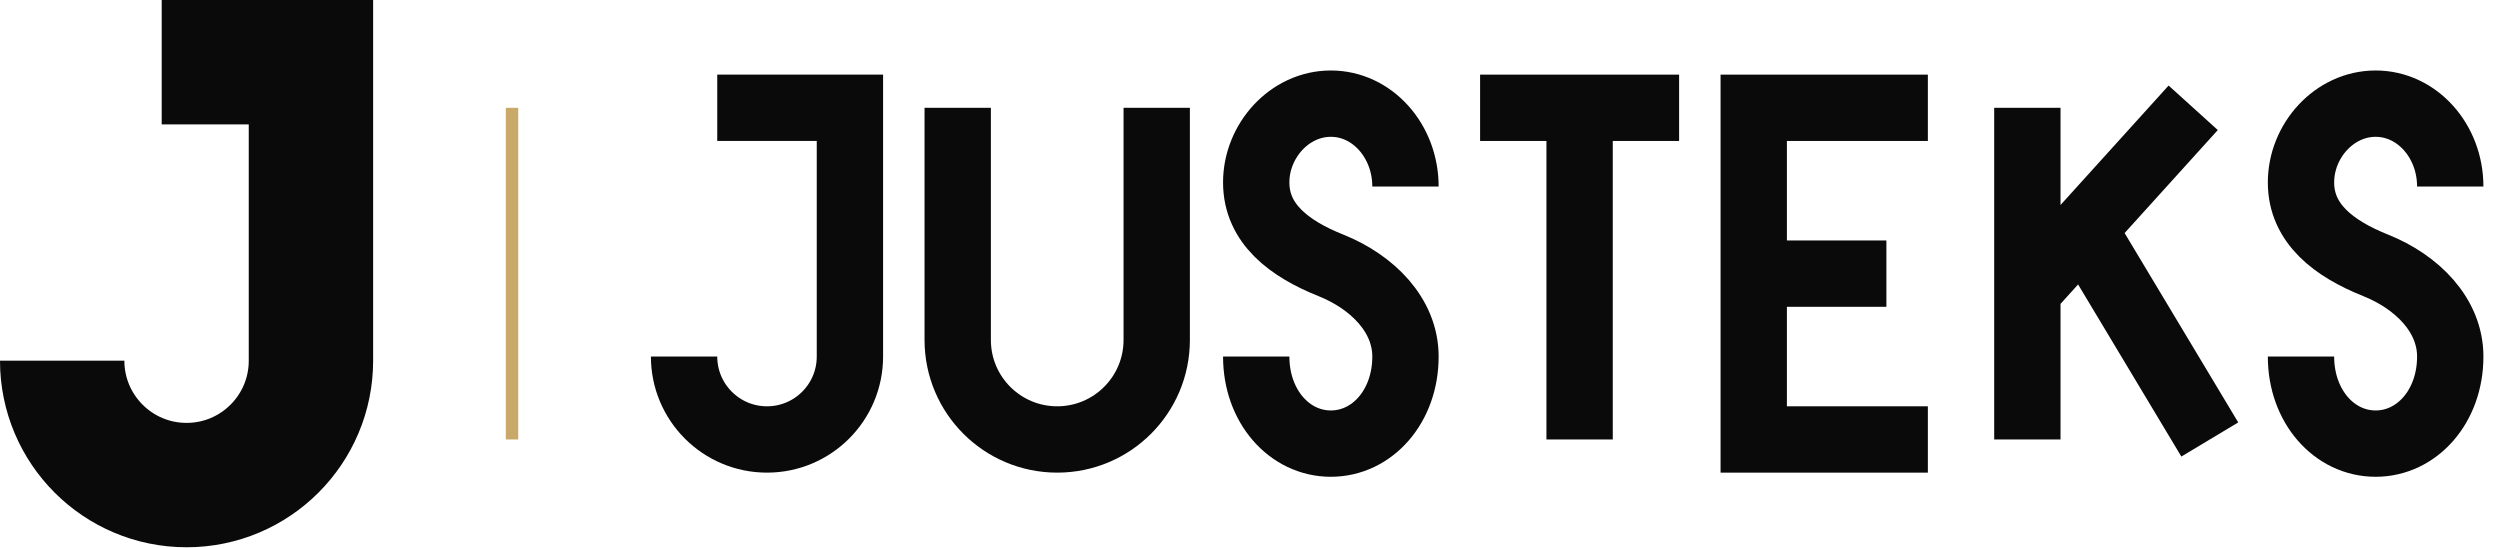
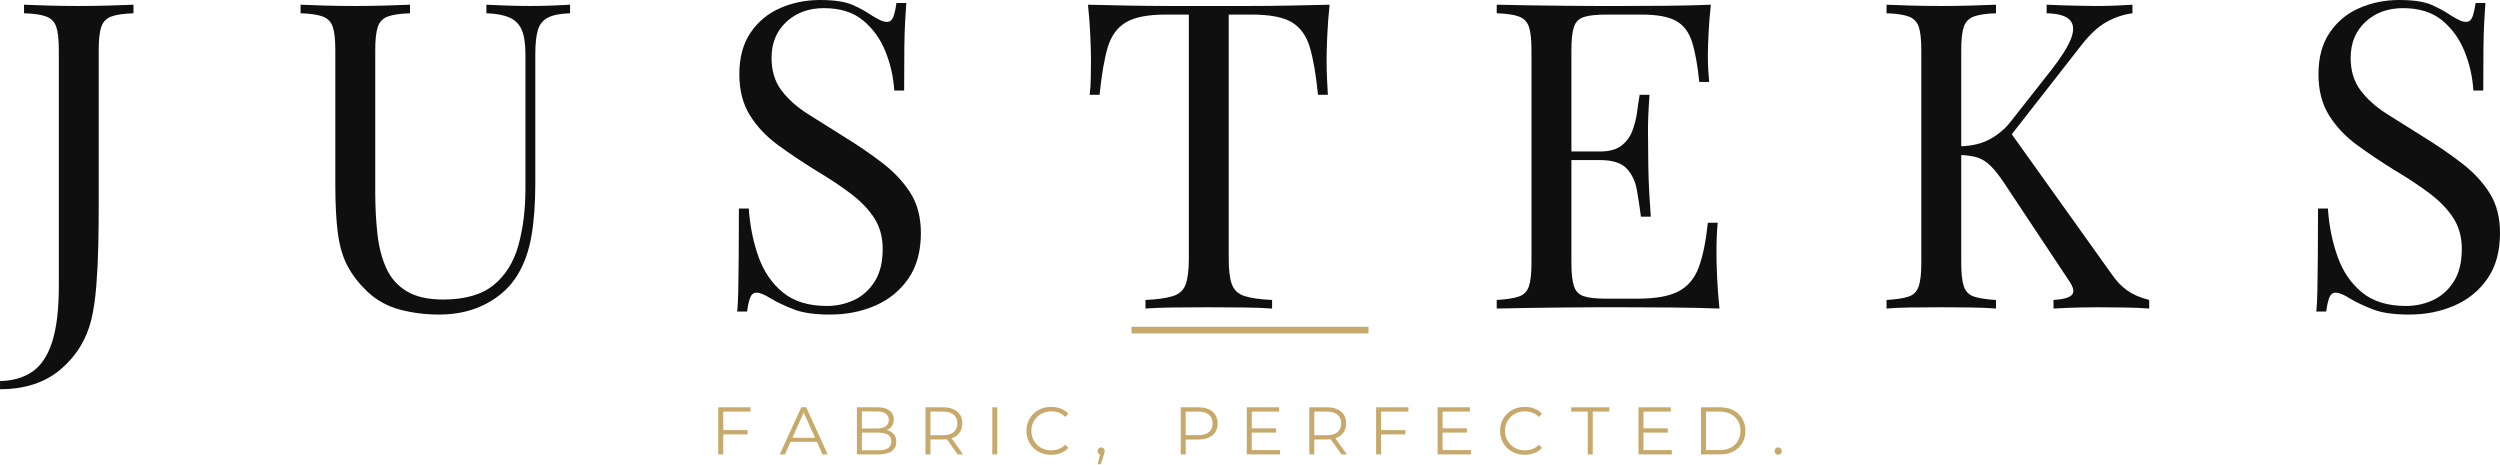
- <svg xmlns="http://www.w3.org/2000/svg" viewBox="0 -13 301.5 66" role="img" aria-labelledby="t">
-   <g fill="none" stroke="#0A0A0A" stroke-width="10" stroke-linecap="butt" stroke-linejoin="miter">
-     <path d="M30 15 H42 V39 A10 10 0 0 1 22 39" transform="translate(-25.5 -28) scale(1.5)" />
-   </g>
-   <rect x="61" y="0" width="1.5" height="40" fill="#C8A96A" />
-   <g fill="none" stroke="#0A0A0A" stroke-width="8" stroke-linecap="butt" stroke-linejoin="miter" transform="translate(82.5 0)">
-     <path d="M6 0 H22 V30 A10 10 0 0 1 2 30" transform="translate(-2 0)" />
-     <path d="M0 0 V28 A12 12 0 0 0 24 28 V0" transform="translate(33 0)" />
-     <path d="M20 9.5 C20 4 16 -0.5 11 -0.5 C6 -0.5 2 4 2 9 C2 14 6 17 11 19 C16 21 20 25 20 30 C20 36 16 40.5 11 40.5 C6 40.5 2 36 2 30" transform="translate(67 0)" />
-     <path d="M0 0 H24 M12 0 V40" transform="translate(96 0)" />
-     <path d="M21 0 H0 V40 H21 M0 20 H16" transform="translate(129 0)" />
-     <path d="M0 0 V40 M20 0 L1 21 M7 15 L22 40" transform="translate(162 0)" />
-     <path d="M20 9.5 C20 4 16 -0.5 11 -0.5 C6 -0.5 2 4 2 9 C2 14 6 17 11 19 C16 21 20 25 20 30 C20 36 16 40.5 11 40.5 C6 40.5 2 36 2 30" transform="translate(193 0)" />
+ <svg xmlns="http://www.w3.org/2000/svg" viewBox="0 -101.55 822.8 152.78" role="img" aria-labelledby="t">
+   <path d="M-2.82 26.55L-2.82 23.87Q3.53 23.73 7.84 20.76Q12.15 17.8 14.34 10.95Q16.53 4.1 16.53 -7.34L16.53 -85.03Q16.53 -90.25 15.68 -92.73Q14.83 -95.2 12.36 -96.12Q9.89 -97.03 5.08 -97.18L5.08 -100Q8.05 -99.86 12.85 -99.72Q17.66 -99.58 22.88 -99.58Q28.11 -99.58 32.98 -99.72Q37.85 -99.86 41.1 -100L41.1 -97.18Q36.3 -97.03 33.83 -96.12Q31.36 -95.2 30.51 -92.73Q29.66 -90.25 29.66 -85.03L29.66 -33.33Q29.66 -27.54 29.52 -20.76Q29.38 -13.98 28.88 -7.63Q28.39 -1.27 27.26 3.53Q24.86 13.42 17.16 19.99Q9.46 26.55 -2.82 26.55" transform="translate(2.83 0)" fill="#0F0F0F" />
+   <path d="M92.51 -100L92.51 -97.18Q87.71 -97.03 85.24 -95.76Q82.77 -94.49 81.92 -91.67Q81.07 -88.84 81.07 -83.62L81.07 -41.1Q81.07 -31.21 79.8 -23.87Q78.53 -16.53 75.28 -11.16Q71.75 -5.23 64.97 -1.62Q58.19 1.98 49.44 1.98Q42.66 1.98 36.51 0.35Q30.37 -1.27 25.71 -5.65Q21.61 -9.6 19.28 -13.98Q16.95 -18.36 16.1 -24.72Q15.25 -31.07 15.25 -40.68L15.25 -85.03Q15.25 -90.25 14.41 -92.73Q13.56 -95.2 11.09 -96.12Q8.62 -97.03 3.81 -97.18L3.81 -100Q6.78 -99.86 11.58 -99.72Q16.38 -99.58 21.89 -99.58Q26.84 -99.58 31.71 -99.72Q36.58 -99.86 39.83 -100L39.83 -97.18Q35.03 -97.03 32.56 -96.12Q30.08 -95.2 29.24 -92.73Q28.39 -90.25 28.39 -85.03L28.39 -38.28Q28.39 -31.07 29.1 -24.65Q29.8 -18.22 31.99 -13.35Q34.18 -8.47 38.7 -5.72Q43.22 -2.97 50.71 -2.97Q61.44 -2.97 67.3 -7.7Q73.16 -12.43 75.49 -20.76Q77.82 -29.1 77.82 -39.55L77.82 -83.62Q77.82 -88.84 76.62 -91.67Q75.42 -94.49 72.6 -95.76Q69.77 -97.03 64.97 -97.18L64.97 -100Q67.51 -99.86 71.68 -99.72Q75.85 -99.58 79.38 -99.58Q83.05 -99.58 86.65 -99.72Q90.25 -99.86 92.51 -100" transform="translate(95.11 0)" fill="#0F0F0F" />
+   <path d="M36.16 -101.55Q43.22 -101.55 46.89 -99.93Q50.56 -98.31 53.39 -96.33Q55.08 -95.34 56.14 -94.84Q57.2 -94.35 58.19 -94.35Q59.6 -94.35 60.24 -95.9Q60.88 -97.46 61.3 -100.56L64.55 -100.56Q64.41 -98.16 64.19 -94.84Q63.98 -91.53 63.91 -86.09Q63.84 -80.65 63.84 -71.75L60.59 -71.75Q60.17 -78.53 57.63 -84.75Q55.08 -90.96 50.21 -94.92Q45.34 -98.87 37.43 -98.87Q29.94 -98.87 25.07 -94.35Q20.2 -89.83 20.2 -82.49Q20.2 -76.13 23.45 -71.82Q26.69 -67.51 32.13 -64.05Q37.57 -60.59 43.93 -56.64Q51.27 -52.12 56.99 -47.67Q62.71 -43.22 66.03 -37.85Q69.35 -32.49 69.35 -24.86Q69.35 -15.82 65.25 -9.89Q61.16 -3.95 54.38 -0.99Q47.6 1.98 39.41 1.98Q31.92 1.98 27.54 0.28Q23.16 -1.41 20.06 -3.25Q16.95 -5.23 15.25 -5.23Q13.84 -5.23 13.21 -3.67Q12.57 -2.12 12.15 0.99L8.9 0.99Q9.18 -1.98 9.25 -6Q9.32 -10.03 9.39 -16.53Q9.46 -23.02 9.46 -32.91L12.71 -32.91Q13.28 -24.44 15.89 -17.09Q18.5 -9.75 23.94 -5.3Q29.38 -0.85 38.42 -0.85Q43.08 -0.85 47.25 -2.75Q51.41 -4.66 54.1 -8.83Q56.78 -12.99 56.78 -19.63Q56.78 -25.42 54.03 -29.73Q51.27 -34.04 46.33 -37.78Q41.38 -41.53 34.75 -45.48Q28.11 -49.58 22.32 -53.81Q16.53 -58.05 13.06 -63.63Q9.6 -69.21 9.6 -77.12Q9.6 -85.45 13.35 -90.89Q17.09 -96.33 23.16 -98.94Q29.24 -101.55 36.16 -101.55" transform="translate(233.73 0)" fill="#0F0F0F" />
+   <path d="M83.62 -100Q83.05 -94.63 82.84 -89.62Q82.63 -84.6 82.63 -81.92Q82.63 -78.53 82.77 -75.56Q82.91 -72.6 83.05 -70.34L79.8 -70.34Q78.81 -80.23 77.12 -85.95Q75.42 -91.67 71.19 -94.21Q66.95 -96.75 58.05 -96.75L50.42 -96.75L50.42 -16.38Q50.42 -10.73 51.48 -7.91Q52.54 -5.08 55.65 -4.1Q58.76 -3.11 64.69 -2.82L64.69 0Q61.02 -0.28 55.37 -0.35Q49.72 -0.42 43.93 -0.42Q37.57 -0.42 31.99 -0.35Q26.41 -0.28 23.02 0L23.02 -2.82Q28.95 -3.11 32.06 -4.1Q35.17 -5.08 36.23 -7.91Q37.29 -10.73 37.29 -16.38L37.29 -96.75L29.66 -96.75Q20.9 -96.75 16.6 -94.21Q12.29 -91.67 10.59 -85.95Q8.9 -80.23 7.91 -70.34L4.66 -70.34Q4.94 -72.6 5.01 -75.56Q5.08 -78.53 5.08 -81.92Q5.08 -84.6 4.87 -89.62Q4.66 -94.63 4.1 -100Q10.03 -99.86 17.02 -99.72Q24.01 -99.58 31.07 -99.58Q38.14 -99.58 43.93 -99.58Q49.72 -99.58 56.71 -99.58Q63.7 -99.58 70.76 -99.72Q77.82 -99.86 83.62 -100" transform="translate(353.98 0)" fill="#0F0F0F" />
+   <path d="M76.41 -100Q75.85 -95.06 75.64 -90.4Q75.42 -85.73 75.42 -83.33Q75.42 -80.79 75.56 -78.46Q75.71 -76.13 75.85 -74.58L72.6 -74.58Q71.75 -82.91 70.2 -87.78Q68.64 -92.66 64.9 -94.7Q61.16 -96.75 53.67 -96.75L41.95 -96.75Q37.15 -96.75 34.68 -95.97Q32.2 -95.2 31.36 -92.73Q30.51 -90.25 30.51 -85.03L30.51 -14.97Q30.51 -9.89 31.36 -7.34Q32.2 -4.8 34.68 -4.03Q37.15 -3.25 41.95 -3.25L52.26 -3.25Q61.16 -3.25 65.75 -5.65Q70.34 -8.05 72.39 -13.49Q74.44 -18.93 75.42 -28.25L78.67 -28.25Q78.25 -24.44 78.25 -18.08Q78.25 -15.4 78.46 -10.38Q78.67 -5.37 79.24 0Q72.03 -0.28 62.99 -0.35Q53.95 -0.42 46.89 -0.42Q43.79 -0.42 38.91 -0.42Q34.04 -0.42 28.39 -0.35Q22.74 -0.28 16.95 -0.21Q11.16 -0.14 5.93 0L5.93 -2.82Q10.73 -3.11 13.21 -3.95Q15.68 -4.8 16.53 -7.34Q17.37 -9.89 17.37 -14.97L17.37 -85.03Q17.37 -90.25 16.53 -92.73Q15.68 -95.2 13.21 -96.12Q10.73 -97.03 5.93 -97.18L5.93 -100Q11.16 -99.86 16.95 -99.79Q22.74 -99.72 28.39 -99.65Q34.04 -99.58 38.91 -99.58Q43.79 -99.58 46.89 -99.58Q53.39 -99.58 61.65 -99.65Q69.92 -99.72 76.41 -100M26.27 -51.69L52.12 -51.69Q52.12 -51.69 52.12 -50.28Q52.12 -48.87 52.12 -48.87L26.27 -48.87Q26.27 -48.87 26.27 -50.28Q26.27 -51.69 26.27 -51.69M52.97 -70.34L56.21 -70.34Q55.65 -62.29 55.72 -58.05Q55.79 -53.81 55.79 -50.28Q55.79 -46.75 55.93 -42.51Q56.07 -38.28 56.64 -30.23L53.39 -30.23Q52.82 -34.75 52.05 -39.05Q51.27 -43.36 48.66 -46.12Q46.05 -48.87 39.83 -48.87L39.83 -51.69Q44.49 -51.69 46.96 -53.6Q49.44 -55.51 50.56 -58.47Q51.69 -61.44 52.12 -64.62Q52.54 -67.8 52.97 -70.34" transform="translate(486.67 0)" fill="#0F0F0F" />
+   <path d="M86.86 -100L86.86 -97.18Q82.49 -96.61 78.39 -94.35Q74.29 -92.09 70.2 -86.86L42.94 -51.98L46.05 -58.9L79.94 -11.44Q82.34 -7.91 85.17 -5.93Q87.99 -3.95 92.37 -2.82L92.37 0Q88.98 -0.28 83.97 -0.35Q78.95 -0.42 75.42 -0.42Q73.02 -0.42 69.56 -0.35Q66.1 -0.28 60.88 0L60.88 -2.82Q65.68 -3.11 66.95 -4.52Q68.22 -5.93 65.96 -9.18L45.34 -40.25Q42.51 -44.63 40.32 -46.82Q38.14 -49.01 35.81 -49.72Q33.47 -50.42 29.94 -50.56L29.94 -53.39Q35.88 -53.53 39.9 -55.72Q43.93 -57.91 46.61 -61.3L60.17 -78.53Q64.83 -84.46 66.53 -88.56Q68.22 -92.66 66.38 -94.84Q64.55 -97.03 58.62 -97.18L58.62 -100Q61.3 -99.86 64.12 -99.79Q66.95 -99.72 69.7 -99.65Q72.46 -99.58 74.86 -99.58Q78.53 -99.58 81.64 -99.72Q84.75 -99.86 86.86 -100M41.95 -100L41.95 -97.18Q37.15 -97.03 34.68 -96.12Q32.2 -95.2 31.36 -92.73Q30.51 -90.25 30.51 -85.03L30.51 -14.97Q30.51 -9.89 31.36 -7.34Q32.2 -4.8 34.68 -3.95Q37.15 -3.11 41.95 -2.82L41.95 0Q38.7 -0.28 33.83 -0.35Q28.95 -0.42 24.01 -0.42Q18.5 -0.42 13.7 -0.35Q8.9 -0.28 5.93 0L5.93 -2.82Q10.73 -3.11 13.21 -3.95Q15.68 -4.8 16.53 -7.34Q17.37 -9.89 17.37 -14.97L17.37 -85.03Q17.37 -90.25 16.53 -92.73Q15.68 -95.2 13.21 -96.12Q10.73 -97.03 5.93 -97.18L5.93 -100Q8.9 -99.86 13.7 -99.72Q18.5 -99.58 24.01 -99.58Q28.95 -99.58 33.83 -99.72Q38.7 -99.86 41.95 -100" transform="translate(614.97 0)" fill="#0F0F0F" />
+   <path d="M36.16 -101.55Q43.22 -101.55 46.89 -99.93Q50.56 -98.31 53.39 -96.33Q55.08 -95.34 56.14 -94.84Q57.2 -94.35 58.19 -94.35Q59.6 -94.35 60.24 -95.9Q60.88 -97.46 61.3 -100.56L64.55 -100.56Q64.41 -98.16 64.19 -94.84Q63.98 -91.53 63.91 -86.09Q63.84 -80.65 63.84 -71.75L60.59 -71.75Q60.17 -78.53 57.63 -84.75Q55.08 -90.96 50.21 -94.92Q45.34 -98.87 37.43 -98.87Q29.94 -98.87 25.07 -94.35Q20.2 -89.83 20.2 -82.49Q20.2 -76.13 23.45 -71.82Q26.69 -67.51 32.13 -64.05Q37.57 -60.59 43.93 -56.64Q51.27 -52.12 56.99 -47.67Q62.71 -43.22 66.03 -37.85Q69.35 -32.49 69.35 -24.86Q69.35 -15.82 65.25 -9.89Q61.16 -3.95 54.38 -0.99Q47.6 1.98 39.41 1.98Q31.92 1.98 27.54 0.28Q23.16 -1.41 20.06 -3.25Q16.95 -5.23 15.25 -5.23Q13.84 -5.23 13.21 -3.67Q12.57 -2.12 12.15 0.99L8.9 0.99Q9.18 -1.98 9.25 -6Q9.32 -10.03 9.39 -16.53Q9.46 -23.02 9.46 -32.91L12.71 -32.91Q13.28 -24.44 15.89 -17.09Q18.5 -9.75 23.94 -5.3Q29.38 -0.85 38.42 -0.85Q43.08 -0.85 47.25 -2.75Q51.41 -4.66 54.1 -8.83Q56.78 -12.99 56.78 -19.63Q56.78 -25.42 54.03 -29.73Q51.27 -34.04 46.33 -37.78Q41.38 -41.53 34.75 -45.48Q28.11 -49.58 22.32 -53.81Q16.53 -58.05 13.06 -63.63Q9.6 -69.21 9.6 -77.12Q9.6 -85.45 13.35 -90.89Q17.09 -96.33 23.16 -98.94Q29.24 -101.55 36.16 -101.55" transform="translate(753.45 0)" fill="#0F0F0F" />
+   <rect x="372.4" y="6" width="78" height="2.2" fill="#C6A96B" />
+   <g transform="translate(236.39 48) scale(0.155)">
+     <path d="M26.86 0L16.29 0L16.29 -100L84.86 -100L84.86 -90.86L26.86 -90.86L26.86 -51.57L78.57 -51.57L78.57 -42.43L26.86 -42.43L26.86 0" transform="translate(-16.29 0)" fill="#C6A96B" />
+     <path d="M11.29 0L0.29 0L46 -100L56.43 -100L102.14 0L91 0L79.14 -26.71L23.29 -26.71L11.29 0M51.14 -89L27.14 -35.29L75.29 -35.29L51.14 -89" transform="translate(130.29 0)" fill="#C6A96B" />
+     <path d="M62.29 0L16.29 0L16.29 -100L59.43 -100Q76.14 -100 85.36 -93.29Q94.57 -86.57 94.57 -74.29Q94.57 -65.71 90.36 -60Q86.14 -54.29 79.43 -51.71Q89 -49.43 94.43 -43.14Q99.86 -36.86 99.86 -26.71Q99.86 -14 90.43 -7Q81 0 62.29 0M26.86 -46.29L26.86 -8.71L62.14 -8.71Q75.29 -8.71 82.29 -13.21Q89.29 -17.71 89.29 -27.57Q89.29 -37.29 82.29 -41.79Q75.29 -46.29 62.14 -46.29L26.86 -46.29M26.86 -91.29L26.86 -55L58.71 -55Q70.71 -55 77.36 -59.57Q84 -64.14 84 -73.14Q84 -82.14 77.36 -86.71Q70.71 -91.29 58.71 -91.29L26.86 -91.29" transform="translate(278.14 0)" fill="#C6A96B" />
+     <path d="M26.86 0L16.29 0L16.29 -100L53.71 -100Q72.71 -100 83.64 -90.93Q94.57 -81.86 94.57 -65.71Q94.57 -54 88.57 -45.93Q82.57 -37.86 71.71 -34.29L96.14 0L84.57 0L61.71 -32.14Q57.86 -31.71 53.71 -31.71L26.86 -31.71L26.86 0M26.86 -90.86L26.86 -40.71L53.43 -40.71Q68.43 -40.71 76.21 -47.29Q84 -53.86 84 -65.71Q84 -77.71 76.21 -84.29Q68.43 -90.86 53.43 -90.86L26.86 -90.86" transform="translate(423.71 0)" fill="#C6A96B" />
+     <path d="M26.86 0L16.29 0L16.29 -100L26.86 -100L26.86 0" transform="translate(565.57 0)" fill="#C6A96B" />
+     <path d="M59.71 0.86Q48.43 0.86 38.93 -2.93Q29.43 -6.71 22.36 -13.57Q15.29 -20.43 11.36 -29.71Q7.43 -39 7.43 -50Q7.43 -61 11.36 -70.29Q15.29 -79.57 22.36 -86.43Q29.43 -93.29 39 -97.07Q48.57 -100.86 59.86 -100.86Q70.86 -100.86 80.36 -97.21Q89.86 -93.57 96.43 -86.29L89.71 -79.57Q83.57 -85.86 76.14 -88.64Q68.71 -91.43 60.14 -91.43Q48.14 -91.43 38.57 -86Q29 -80.57 23.43 -71.21Q17.86 -61.86 17.86 -50Q17.86 -38.14 23.43 -28.79Q29 -19.43 38.57 -14Q48.14 -8.57 60.14 -8.57Q68.71 -8.57 76.14 -11.43Q83.57 -14.29 89.71 -20.57L96.43 -13.86Q89.86 -6.57 80.29 -2.86Q70.71 0.86 59.71 0.86" transform="translate(647 0)" fill="#C6A96B" />
+     <path d="M14.86 20.86L8 20.86L12.86 0.14Q10.57 -0.57 9.14 -2.5Q7.71 -4.43 7.71 -7.14Q7.71 -10.43 9.86 -12.64Q12 -14.86 15.29 -14.86Q18.57 -14.86 20.71 -12.57Q22.86 -10.29 22.86 -7.14Q22.86 -5.29 22.36 -3.57Q21.86 -1.86 20.86 1.14L14.86 20.86" transform="translate(797.71 0)" fill="#C6A96B" />
+     <path d="M26.86 0L16.29 0L16.29 -100L53.71 -100Q72.71 -100 83.64 -90.93Q94.57 -81.86 94.57 -65.71Q94.57 -49.71 83.64 -40.64Q72.71 -31.57 53.71 -31.57L26.86 -31.57L26.86 0M26.86 -90.86L26.86 -40.86L53.43 -40.86Q68.43 -40.86 76.21 -47.36Q84 -53.86 84 -65.71Q84 -77.71 76.21 -84.29Q68.43 -90.86 53.43 -90.86L26.86 -90.86" transform="translate(965.71 0)" fill="#C6A96B" />
+     <path d="M87 0L16.29 0L16.29 -100L84.86 -100L84.86 -90.86L26.86 -90.86L26.86 -55.29L78.57 -55.29L78.57 -46.29L26.86 -46.29L26.86 -9.14L87 -9.14L87 0" transform="translate(1106 0)" fill="#C6A96B" />
+     <path d="M26.86 0L16.29 0L16.29 -100L53.71 -100Q72.71 -100 83.64 -90.93Q94.57 -81.86 94.57 -65.71Q94.57 -54 88.57 -45.93Q82.57 -37.86 71.71 -34.29L96.14 0L84.57 0L61.71 -32.14Q57.86 -31.71 53.71 -31.71L26.86 -31.71L26.86 0M26.86 -90.86L26.86 -40.71L53.43 -40.71Q68.43 -40.71 76.21 -47.29Q84 -53.86 84 -65.71Q84 -77.71 76.21 -84.29Q68.43 -90.86 53.43 -90.86L26.86 -90.86" transform="translate(1238.71 0)" fill="#C6A96B" />
+     <path d="M26.86 0L16.29 0L16.29 -100L84.86 -100L84.86 -90.86L26.86 -90.86L26.86 -51.57L78.57 -51.57L78.57 -42.43L26.86 -42.43L26.86 0" transform="translate(1380.57 0)" fill="#C6A96B" />
+     <path d="M87 0L16.29 0L16.29 -100L84.86 -100L84.86 -90.86L26.86 -90.86L26.86 -55.29L78.57 -55.29L78.57 -46.29L26.86 -46.29L26.86 -9.14L87 -9.14L87 0" transform="translate(1511.14 0)" fill="#C6A96B" />
+     <path d="M59.71 0.86Q48.43 0.86 38.93 -2.93Q29.43 -6.71 22.36 -13.57Q15.29 -20.43 11.36 -29.71Q7.43 -39 7.43 -50Q7.43 -61 11.36 -70.29Q15.29 -79.57 22.36 -86.43Q29.43 -93.29 39 -97.07Q48.57 -100.86 59.86 -100.86Q70.86 -100.86 80.36 -97.21Q89.86 -93.57 96.43 -86.29L89.71 -79.57Q83.57 -85.86 76.14 -88.64Q68.71 -91.43 60.14 -91.43Q48.14 -91.43 38.57 -86Q29 -80.57 23.43 -71.21Q17.86 -61.86 17.86 -50Q17.86 -38.14 23.43 -28.79Q29 -19.43 38.57 -14Q48.14 -8.57 60.14 -8.57Q68.71 -8.57 76.14 -11.43Q83.57 -14.29 89.71 -20.57L96.43 -13.86Q89.86 -6.57 80.29 -2.86Q70.71 0.86 59.71 0.86" transform="translate(1652.71 0)" fill="#C6A96B" />
+     <path d="M46.29 0L35.71 0L35.71 -90.86L0.57 -90.86L0.57 -100L81.43 -100L81.43 -90.86L46.29 -90.86L46.29 0" transform="translate(1810.57 0)" fill="#C6A96B" />
+     <path d="M87 0L16.29 0L16.29 -100L84.86 -100L84.86 -90.86L26.86 -90.86L26.86 -55.29L78.57 -55.29L78.57 -46.29L26.86 -46.29L26.86 -9.14L87 -9.14L87 0" transform="translate(1937.71 0)" fill="#C6A96B" />
+     <path d="M57 0L16.29 0L16.29 -100L57 -100Q73 -100 85.07 -93.64Q97.14 -87.29 103.86 -76Q110.57 -64.71 110.57 -50Q110.57 -35.29 103.86 -24Q97.14 -12.71 85.07 -6.36Q73 0 57 0M26.86 -90.86L26.86 -9.14L56.43 -9.14Q69.71 -9.14 79.5 -14.36Q89.29 -19.57 94.71 -28.79Q100.14 -38 100.14 -50Q100.14 -62 94.71 -71.21Q89.29 -80.43 79.5 -85.64Q69.71 -90.86 56.43 -90.86L26.86 -90.86" transform="translate(2070.43 0)" fill="#C6A96B" />
+     <path d="M15.14 0.71Q12 0.71 9.79 -1.5Q7.57 -3.71 7.57 -7.14Q7.57 -10.43 9.79 -12.64Q12 -14.86 15.14 -14.86Q18.29 -14.86 20.57 -12.64Q22.86 -10.43 22.86 -7.14Q22.86 -3.71 20.57 -1.5Q18.29 0.71 15.14 0.71" transform="translate(2235.43 0)" fill="#C6A96B" />
  </g>
</svg>
